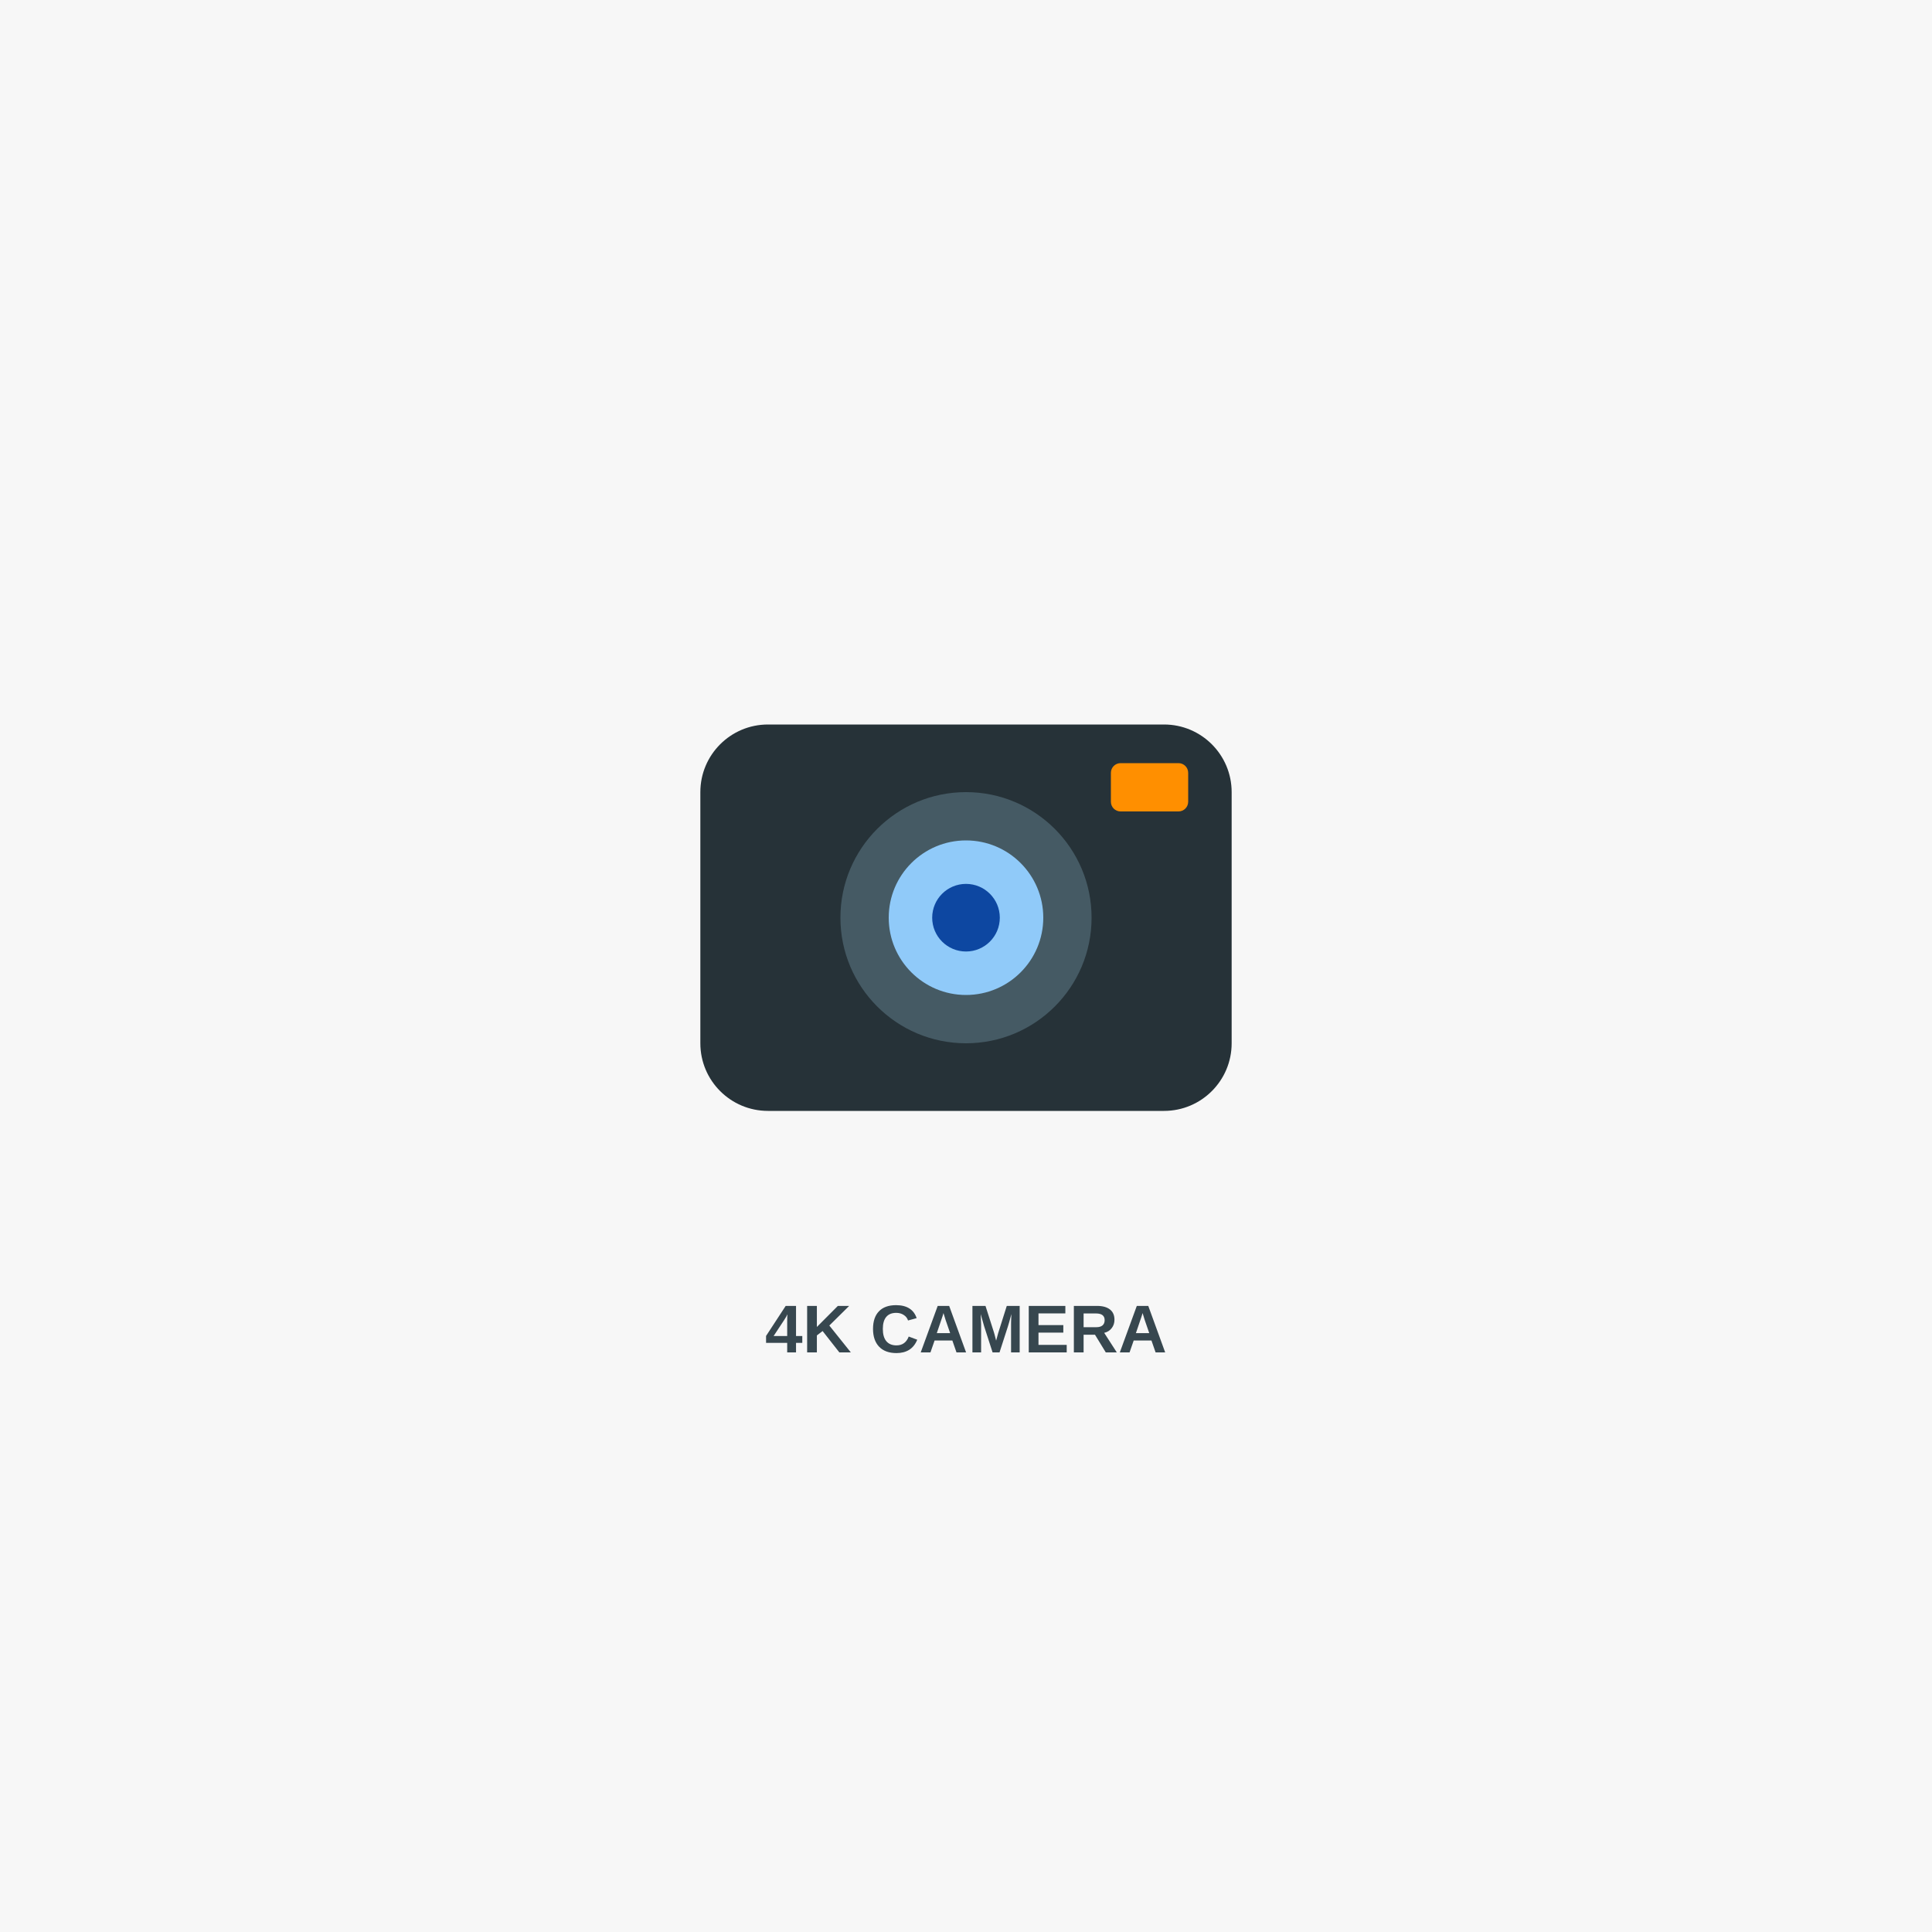
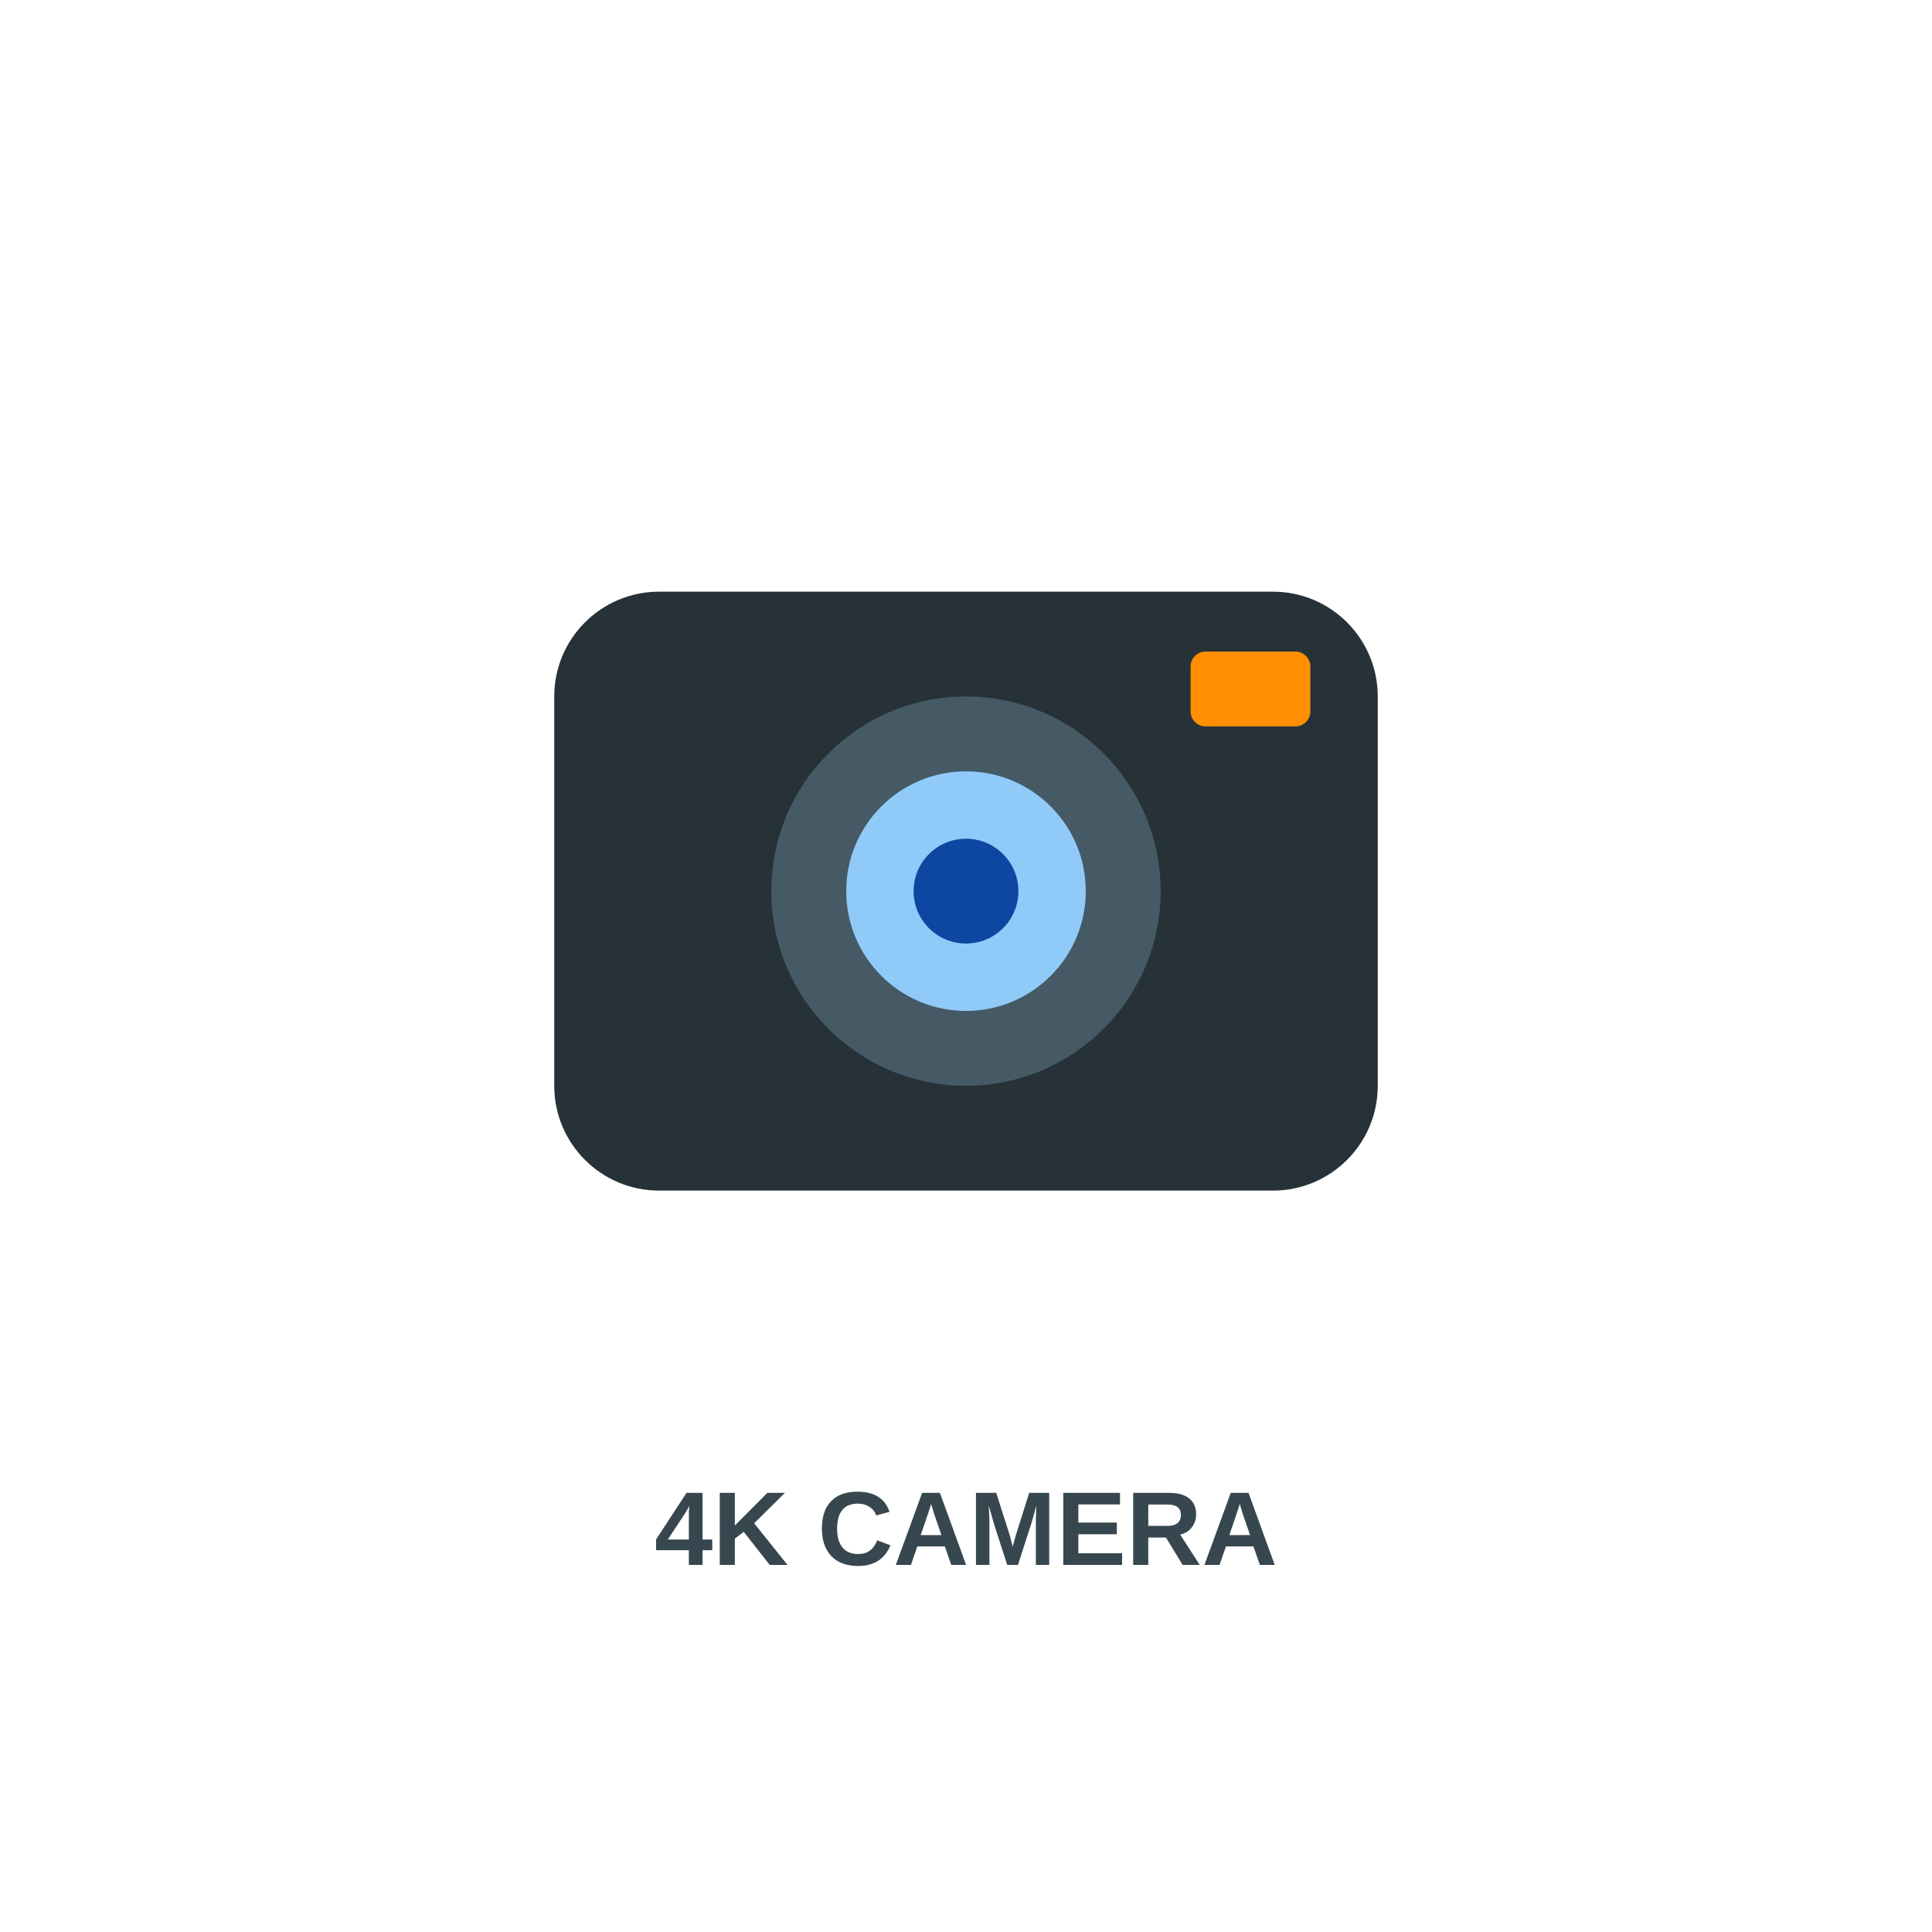
<svg xmlns="http://www.w3.org/2000/svg" viewBox="0 0 400 400" width="400" height="400">
-   <rect width="400" height="400" fill="#f7f7f7" />
-   <rect x="145" y="150" width="110" height="80" rx="14" fill="#263238" />
-   <circle cx="200" cy="190" r="26" fill="#455a64" />
-   <circle cx="200" cy="190" r="16" fill="#90caf9" />
-   <circle cx="200" cy="190" r="7" fill="#0d47a1" />
-   <rect x="230" y="158" width="16" height="10" rx="2" fill="#ff8f00" />
-   <text x="200" y="280" text-anchor="middle" fill="#37474f" font-family="Arial" font-size="14" font-weight="700">4K CAMERA</text>
+   <rect width="400" height="400" fill="#ffffff" />
+   <g transform="translate(200 200) scale(1.55) translate(-200 -200)">
+     <rect x="145" y="150" width="110" height="80" rx="14" fill="#263238" />
+     <circle cx="200" cy="190" r="26" fill="#455a64" />
+     <circle cx="200" cy="190" r="16" fill="#90caf9" />
+     <circle cx="200" cy="190" r="7" fill="#0d47a1" />
+     <rect x="230" y="158" width="16" height="10" rx="2" fill="#ff8f00" />
+     <text x="200" y="280" text-anchor="middle" fill="#37474f" font-family="Arial" font-size="14" font-weight="700">4K CAMERA</text>
+   </g>
</svg>
